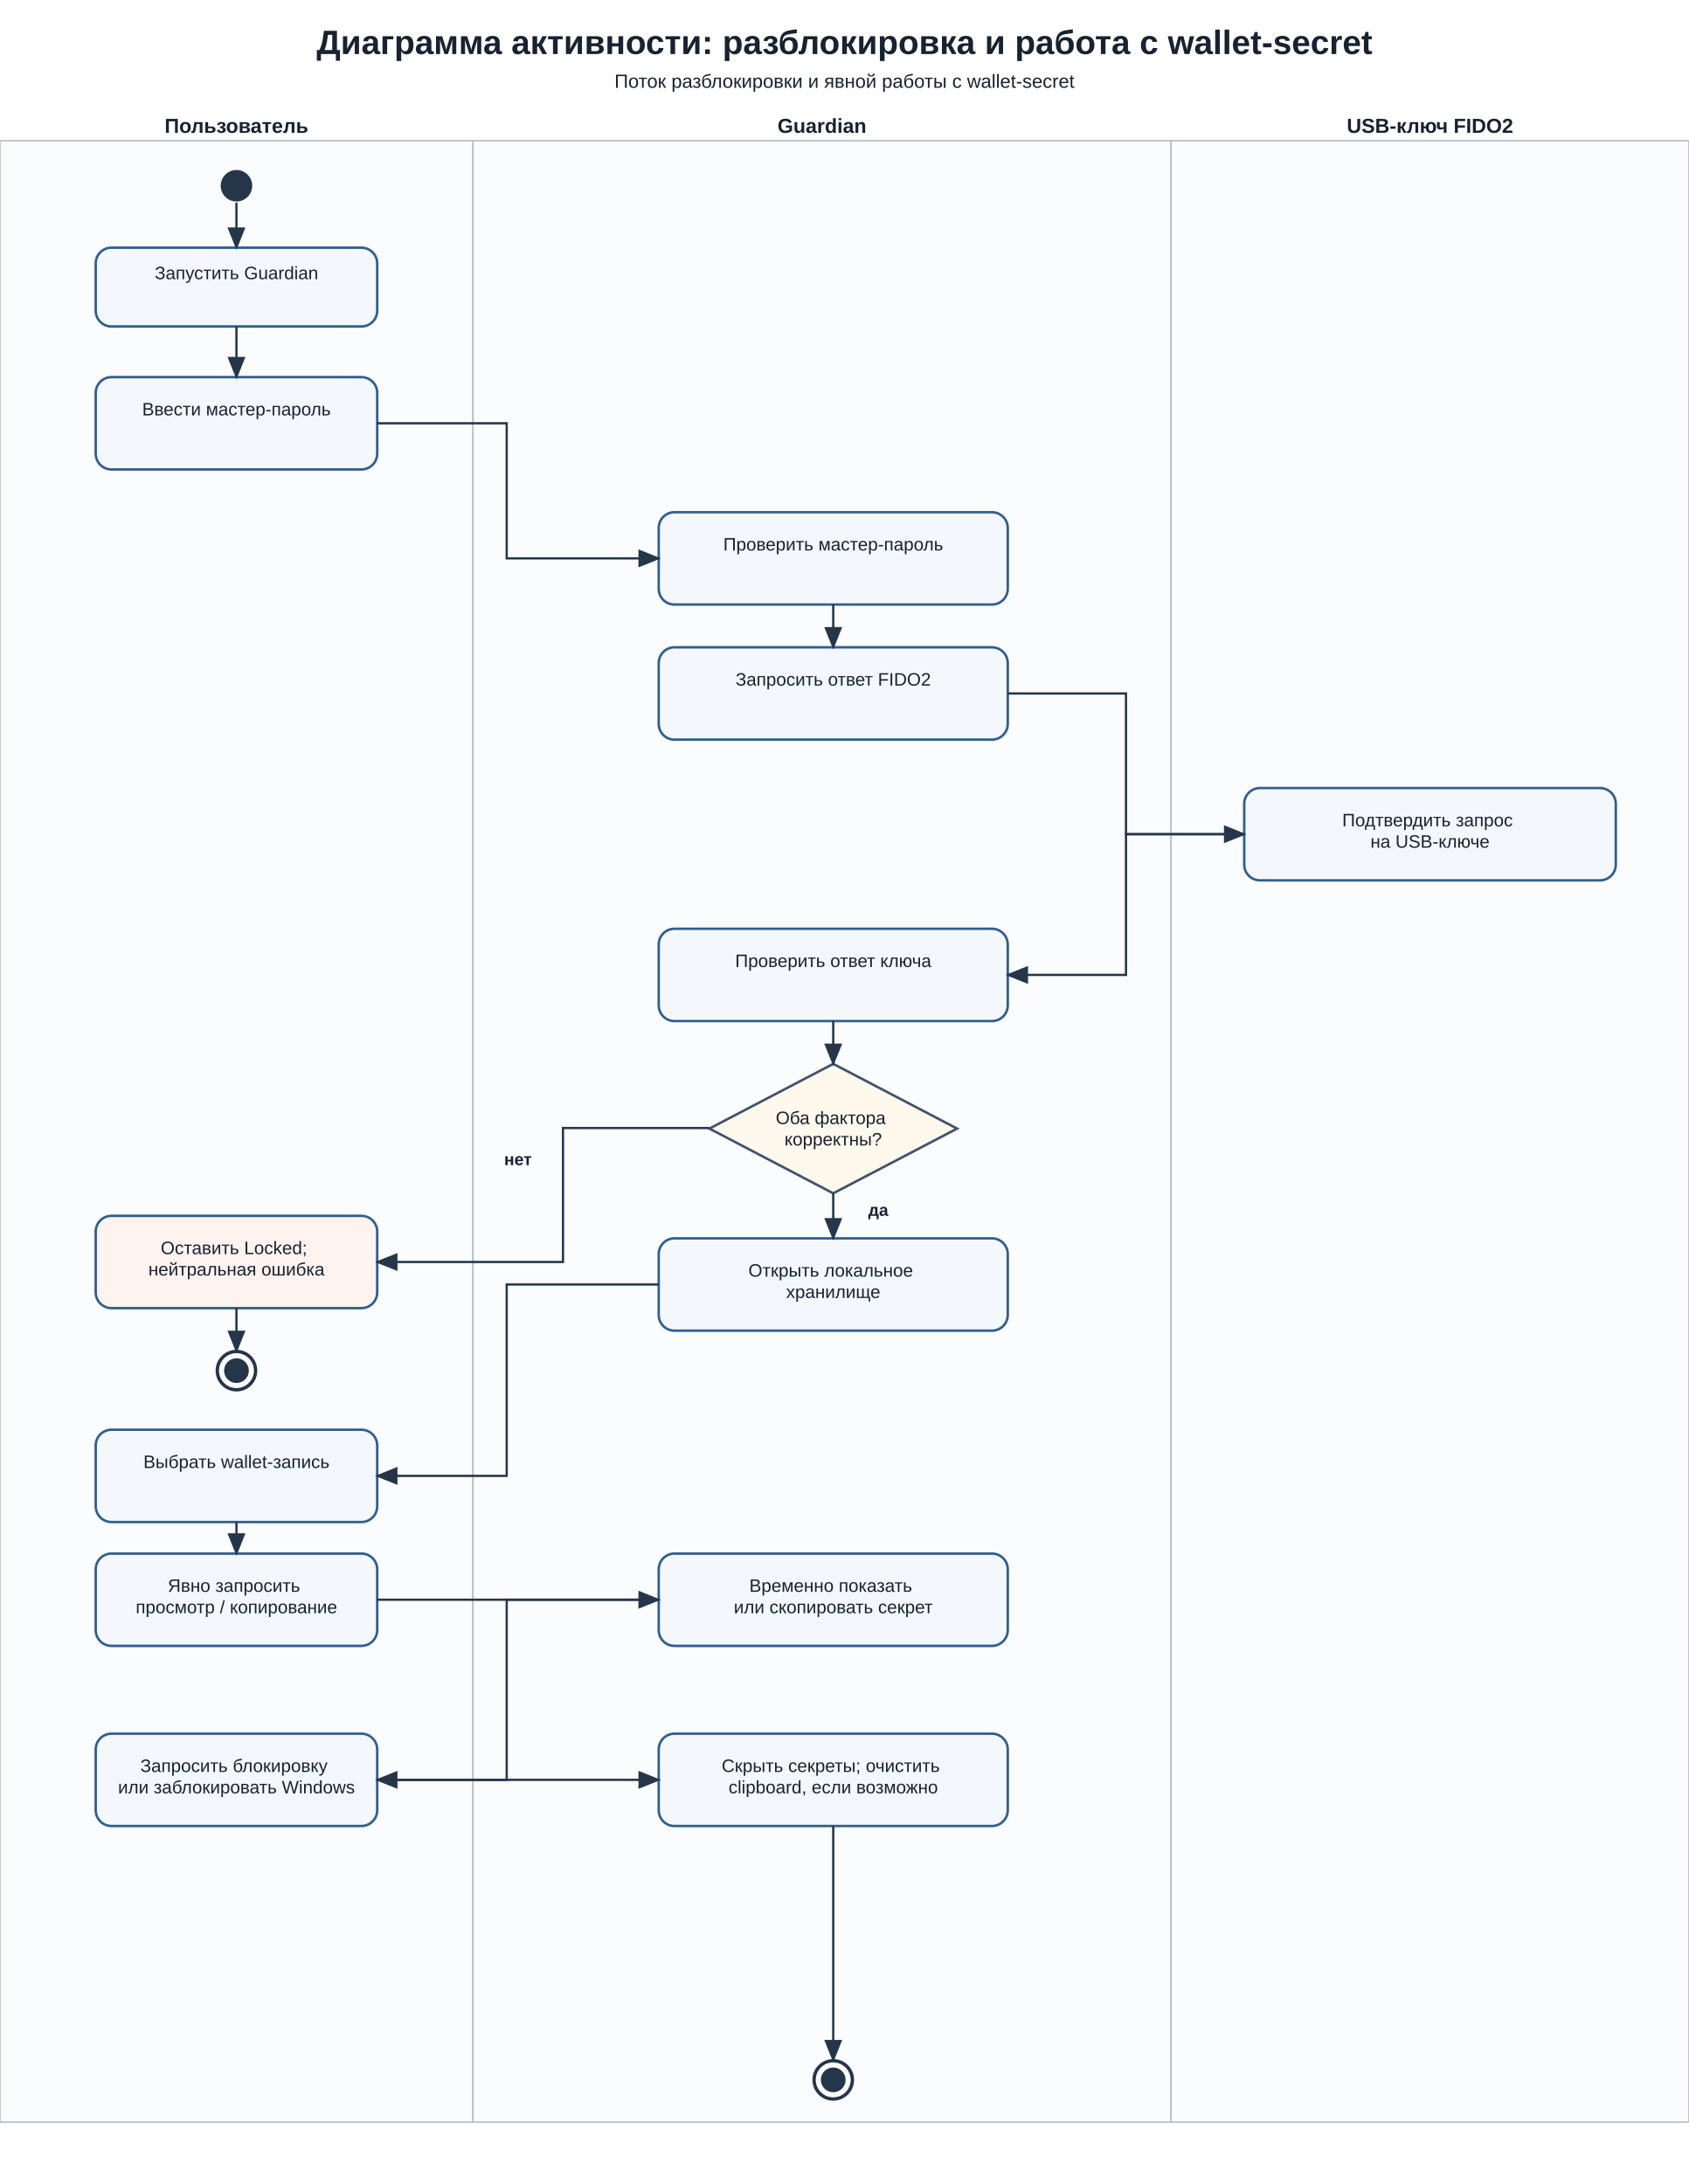
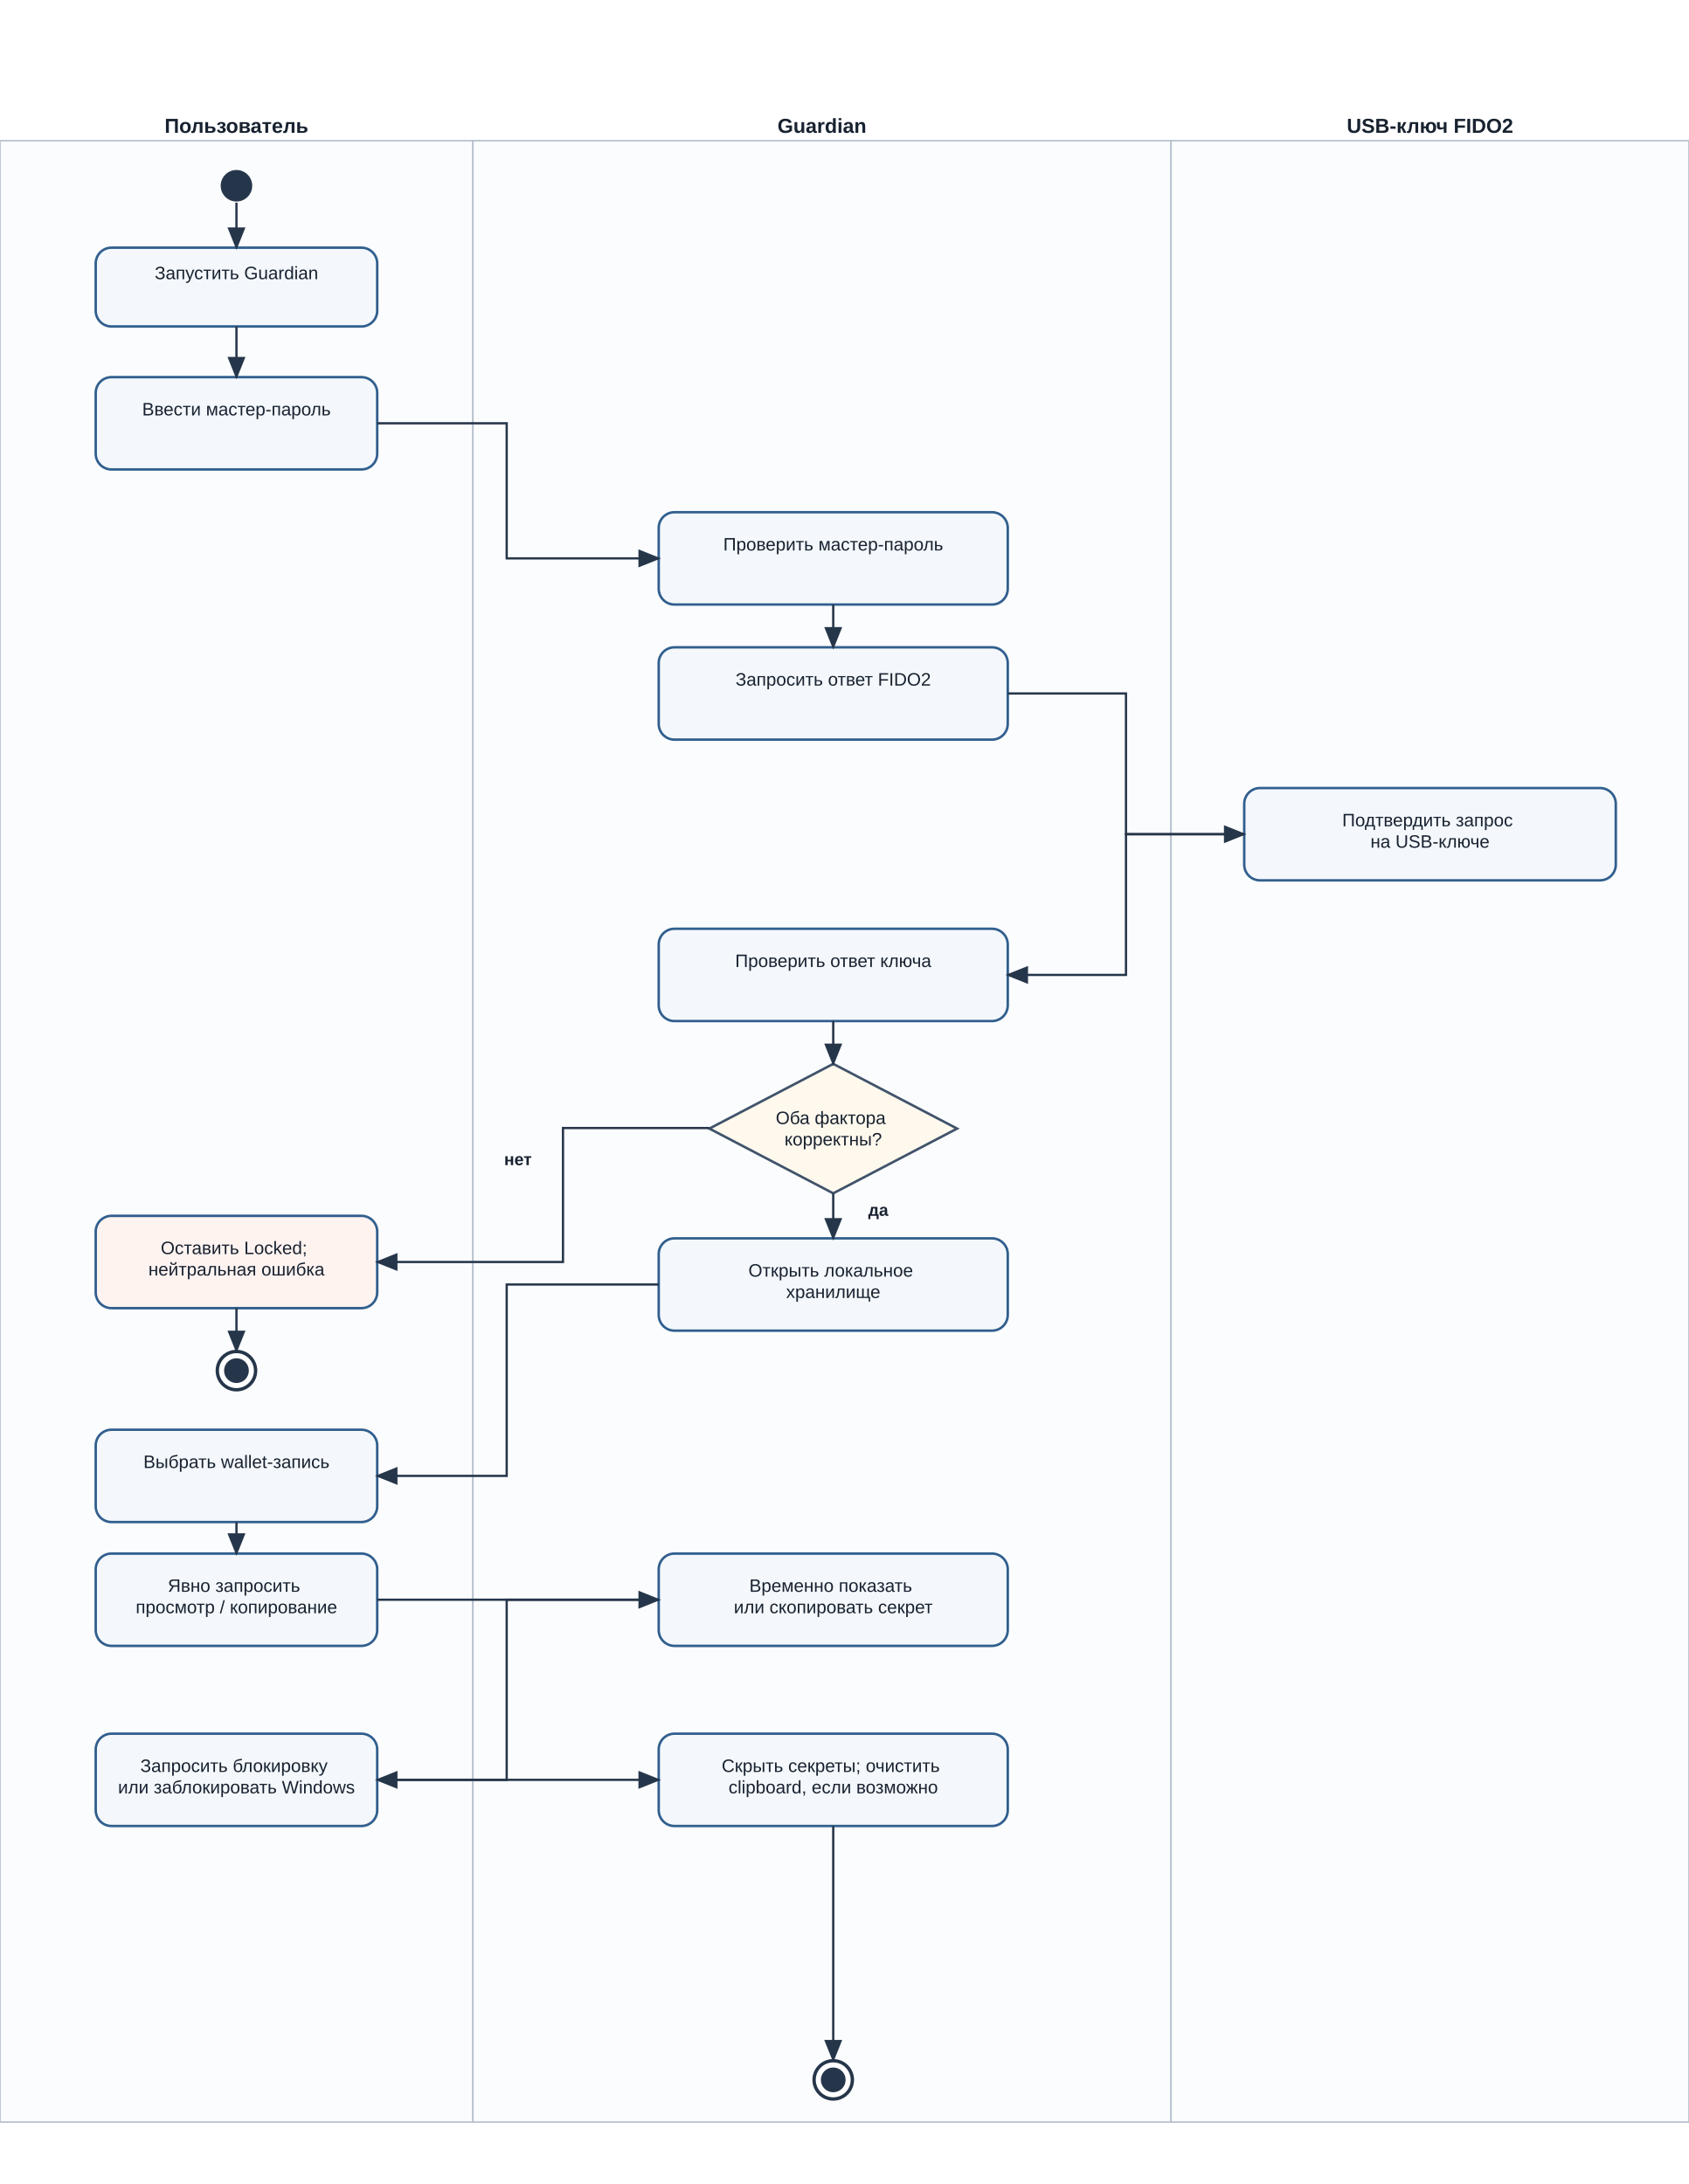
<svg xmlns="http://www.w3.org/2000/svg" width="1500" height="1940" viewBox="0 0 1500 1940">
  <defs>
    <marker id="arrow" markerWidth="10" markerHeight="8" refX="9" refY="4" orient="auto">
      <path d="M0,0 L10,4 L0,8 z" fill="#26364a" />
    </marker>
    <marker id="openArrow" markerWidth="12" markerHeight="10" refX="11" refY="5" orient="auto">
      <path d="M1,1 L11,5 L1,9" fill="none" stroke="#48576a" stroke-width="1.5" />
    </marker>
    <style>
    text { font-family: Arial, 'DejaVu Sans', sans-serif; fill: #182230; }
-     .title { font-size: 30px; font-weight: 700; }
    .subtitle { font-size: 17px; fill: #566579; }
    .lane { font-size: 20px; font-weight: 700; fill: #26364a; }
    .label { font-size: 18px; }
    .small { font-size: 15px; }
    .tiny { font-size: 13px; }
  </style>
  </defs>
  <rect width="100%" height="100%" fill="#ffffff" />
-   <text x="750.0" y="48" text-anchor="middle" class="title">Диаграмма активности: разблокировка и работа с wallet-secret</text>
-   <text x="750.0" y="78" text-anchor="middle" font-size="17" font-weight="400" fill="#566579">Поток разблокировки и явной работы с wallet-secret</text>
  <rect x="0" y="125" width="420" height="1760" fill="#fbfcfe" stroke="#b7c2cf" stroke-width="1.4" />
  <text x="210.0" y="118" text-anchor="middle" font-size="18" font-weight="700" fill="#26364a">Пользователь</text>
  <rect x="420" y="125" width="620" height="1760" fill="#fbfcfe" stroke="#b7c2cf" stroke-width="1.4" />
  <text x="730.0" y="118" text-anchor="middle" font-size="18" font-weight="700" fill="#26364a">Guardian</text>
  <rect x="1040" y="125" width="460" height="1760" fill="#fbfcfe" stroke="#b7c2cf" stroke-width="1.4" />
  <text x="1270.0" y="118" text-anchor="middle" font-size="18" font-weight="700" fill="#26364a">USB-ключ FIDO2</text>
  <circle cx="210.0" cy="165.0" r="14" fill="#26364a" />
  <rect x="85" y="220" width="250" height="70" rx="14" fill="#f4f8fc" stroke="#315f8e" stroke-width="2.2" />
  <text x="210.0" y="248.0" text-anchor="middle" font-size="16" font-weight="400" fill="#182230">
    <tspan x="210.0" dy="0">Запустить Guardian</tspan>
  </text>
  <rect x="85" y="335" width="250" height="82" rx="14" fill="#f4f8fc" stroke="#315f8e" stroke-width="2.2" />
  <text x="210.0" y="369.0" text-anchor="middle" font-size="16" font-weight="400" fill="#182230">
    <tspan x="210.0" dy="0">Ввести мастер-пароль</tspan>
  </text>
  <rect x="585" y="455" width="310" height="82" rx="14" fill="#f4f8fc" stroke="#315f8e" stroke-width="2.2" />
  <text x="740.0" y="489.0" text-anchor="middle" font-size="16" font-weight="400" fill="#182230">
    <tspan x="740.0" dy="0">Проверить мастер-пароль</tspan>
  </text>
  <rect x="585" y="575" width="310" height="82" rx="14" fill="#f4f8fc" stroke="#315f8e" stroke-width="2.2" />
  <text x="740.0" y="609.0" text-anchor="middle" font-size="16" font-weight="400" fill="#182230">
    <tspan x="740.0" dy="0">Запросить ответ FIDO2</tspan>
  </text>
  <rect x="1105" y="700" width="330" height="82" rx="14" fill="#f4f8fc" stroke="#315f8e" stroke-width="2.2" />
  <text x="1270.0" y="734.0" text-anchor="middle" font-size="16" font-weight="400" fill="#182230">
    <tspan x="1270.0" dy="0">Подтвердить запрос</tspan>
    <tspan x="1270.0" dy="19">на USB-ключе</tspan>
  </text>
  <rect x="585" y="825" width="310" height="82" rx="14" fill="#f4f8fc" stroke="#315f8e" stroke-width="2.2" />
  <text x="740.0" y="859.0" text-anchor="middle" font-size="16" font-weight="400" fill="#182230">
    <tspan x="740.0" dy="0">Проверить ответ ключа</tspan>
  </text>
  <polygon points="740.0,945 850,1002.5 740.0,1060 630,1002.5" fill="#fff8ed" stroke="#40536a" stroke-width="2.2" />
  <text x="740.0" y="998.5" text-anchor="middle" font-size="16" font-weight="400" fill="#182230">
    <tspan x="740.0" dy="0">Оба фактора</tspan>
    <tspan x="740.0" dy="19">корректны?</tspan>
  </text>
  <rect x="585" y="1100" width="310" height="82" rx="14" fill="#f4f8fc" stroke="#315f8e" stroke-width="2.2" />
  <text x="740.0" y="1134.0" text-anchor="middle" font-size="16" font-weight="400" fill="#182230">
    <tspan x="740.0" dy="0">Открыть локальное</tspan>
    <tspan x="740.0" dy="19">хранилище</tspan>
  </text>
  <rect x="85" y="1270" width="250" height="82" rx="14" fill="#f4f8fc" stroke="#315f8e" stroke-width="2.2" />
  <text x="210.0" y="1304.0" text-anchor="middle" font-size="16" font-weight="400" fill="#182230">
    <tspan x="210.0" dy="0">Выбрать wallet-запись</tspan>
  </text>
  <rect x="85" y="1380" width="250" height="82" rx="14" fill="#f4f8fc" stroke="#315f8e" stroke-width="2.2" />
  <text x="210.0" y="1414.0" text-anchor="middle" font-size="16" font-weight="400" fill="#182230">
    <tspan x="210.0" dy="0">Явно запросить</tspan>
    <tspan x="210.0" dy="19">просмотр / копирование</tspan>
  </text>
  <rect x="585" y="1380" width="310" height="82" rx="14" fill="#f4f8fc" stroke="#315f8e" stroke-width="2.2" />
  <text x="740.0" y="1414.0" text-anchor="middle" font-size="16" font-weight="400" fill="#182230">
    <tspan x="740.0" dy="0">Временно показать</tspan>
    <tspan x="740.0" dy="19">или скопировать секрет</tspan>
  </text>
  <rect x="85" y="1540" width="250" height="82" rx="14" fill="#f4f8fc" stroke="#315f8e" stroke-width="2.2" />
  <text x="210.0" y="1574.0" text-anchor="middle" font-size="16" font-weight="400" fill="#182230">
    <tspan x="210.0" dy="0">Запросить блокировку</tspan>
    <tspan x="210.0" dy="19">или заблокировать Windows</tspan>
  </text>
  <rect x="585" y="1540" width="310" height="82" rx="14" fill="#f4f8fc" stroke="#315f8e" stroke-width="2.2" />
  <text x="740.0" y="1574.0" text-anchor="middle" font-size="16" font-weight="400" fill="#182230">
    <tspan x="740.0" dy="0">Скрыть секреты; очистить</tspan>
    <tspan x="740.0" dy="19">clipboard, если возможно</tspan>
  </text>
  <circle cx="740.0" cy="1847.5" r="17" fill="#fff" stroke="#26364a" stroke-width="3" />
  <circle cx="740.0" cy="1847.5" r="11" fill="#26364a" />
  <rect x="85" y="1080" width="250" height="82" rx="14" fill="#fff3f0" stroke="#315f8e" stroke-width="2.2" />
  <text x="210.0" y="1114.0" text-anchor="middle" font-size="16" font-weight="400" fill="#182230">
    <tspan x="210.0" dy="0">Оставить Locked;</tspan>
    <tspan x="210.0" dy="19">нейтральная ошибка</tspan>
  </text>
  <circle cx="210.0" cy="1217.5" r="17" fill="#fff" stroke="#26364a" stroke-width="3" />
  <circle cx="210.0" cy="1217.5" r="11" fill="#26364a" />
  <path d="M 210 180 L 210 220" fill="none" stroke="#26364a" stroke-width="2" marker-end="url(#arrow)" />
  <path d="M 210 290 L 210 335" fill="none" stroke="#26364a" stroke-width="2" marker-end="url(#arrow)" />
  <path d="M 335 376 L 450 376 L 450 496 L 585 496" fill="none" stroke="#26364a" stroke-width="2" marker-end="url(#arrow)" />
  <path d="M 740 537 L 740 575" fill="none" stroke="#26364a" stroke-width="2" marker-end="url(#arrow)" />
  <path d="M 895 616 L 1000 616 L 1000 741 L 1105 741" fill="none" stroke="#26364a" stroke-width="2" marker-end="url(#arrow)" />
  <path d="M 1105 741 L 1000 741 L 1000 866 L 895 866" fill="none" stroke="#26364a" stroke-width="2" marker-end="url(#arrow)" />
  <path d="M 740 907 L 740 945" fill="none" stroke="#26364a" stroke-width="2" marker-end="url(#arrow)" />
  <path d="M 740 1060 L 740 1100" fill="none" stroke="#26364a" stroke-width="2" marker-end="url(#arrow)" />
  <text x="780" y="1080" text-anchor="middle" font-size="15" font-weight="600" fill="#40536a">да</text>
  <path d="M 630 1002 L 500 1002 L 500 1121 L 335 1121" fill="none" stroke="#26364a" stroke-width="2" marker-end="url(#arrow)" />
  <text x="460" y="1035" text-anchor="middle" font-size="15" font-weight="600" fill="#40536a">нет</text>
  <path d="M 210 1162 L 210 1200" fill="none" stroke="#26364a" stroke-width="2" marker-end="url(#arrow)" />
  <path d="M 585 1141 L 450 1141 L 450 1311 L 335 1311" fill="none" stroke="#26364a" stroke-width="2" marker-end="url(#arrow)" />
  <path d="M 210 1352 L 210 1380" fill="none" stroke="#26364a" stroke-width="2" marker-end="url(#arrow)" />
  <path d="M 335 1421 L 585 1421" fill="none" stroke="#26364a" stroke-width="2" marker-end="url(#arrow)" />
  <path d="M 585 1421 L 450 1421 L 450 1581 L 335 1581" fill="none" stroke="#26364a" stroke-width="2" marker-end="url(#arrow)" />
  <path d="M 335 1581 L 585 1581" fill="none" stroke="#26364a" stroke-width="2" marker-end="url(#arrow)" />
  <path d="M 740 1622 L 740 1830" fill="none" stroke="#26364a" stroke-width="2" marker-end="url(#arrow)" />
</svg>
